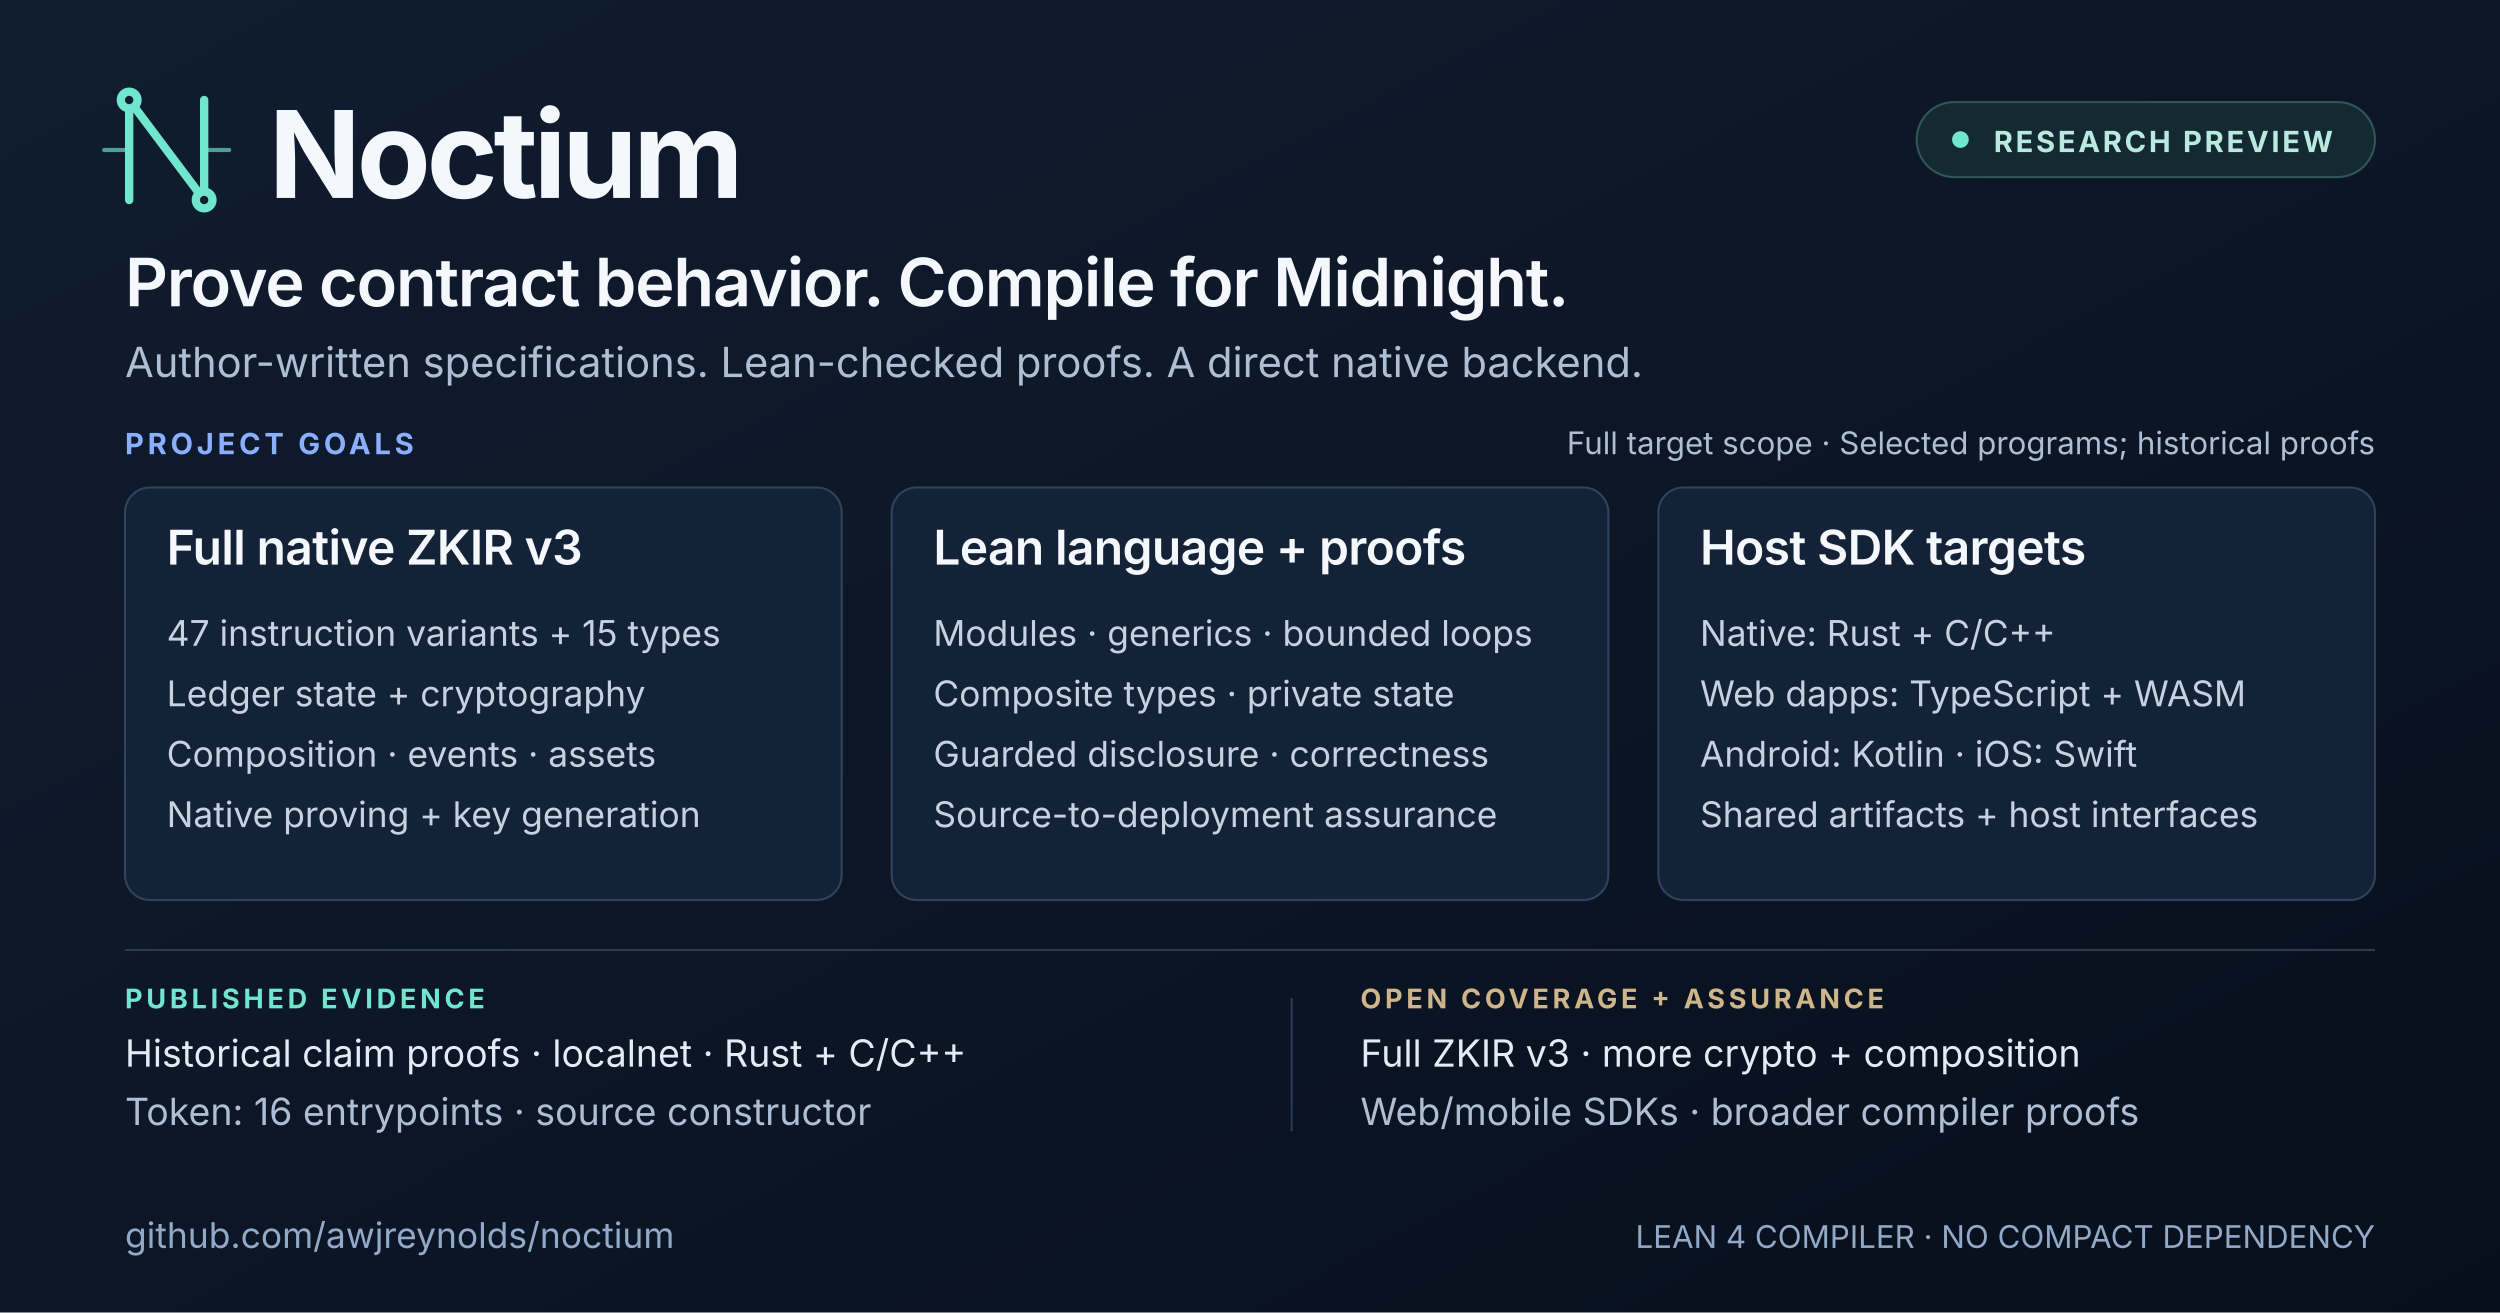
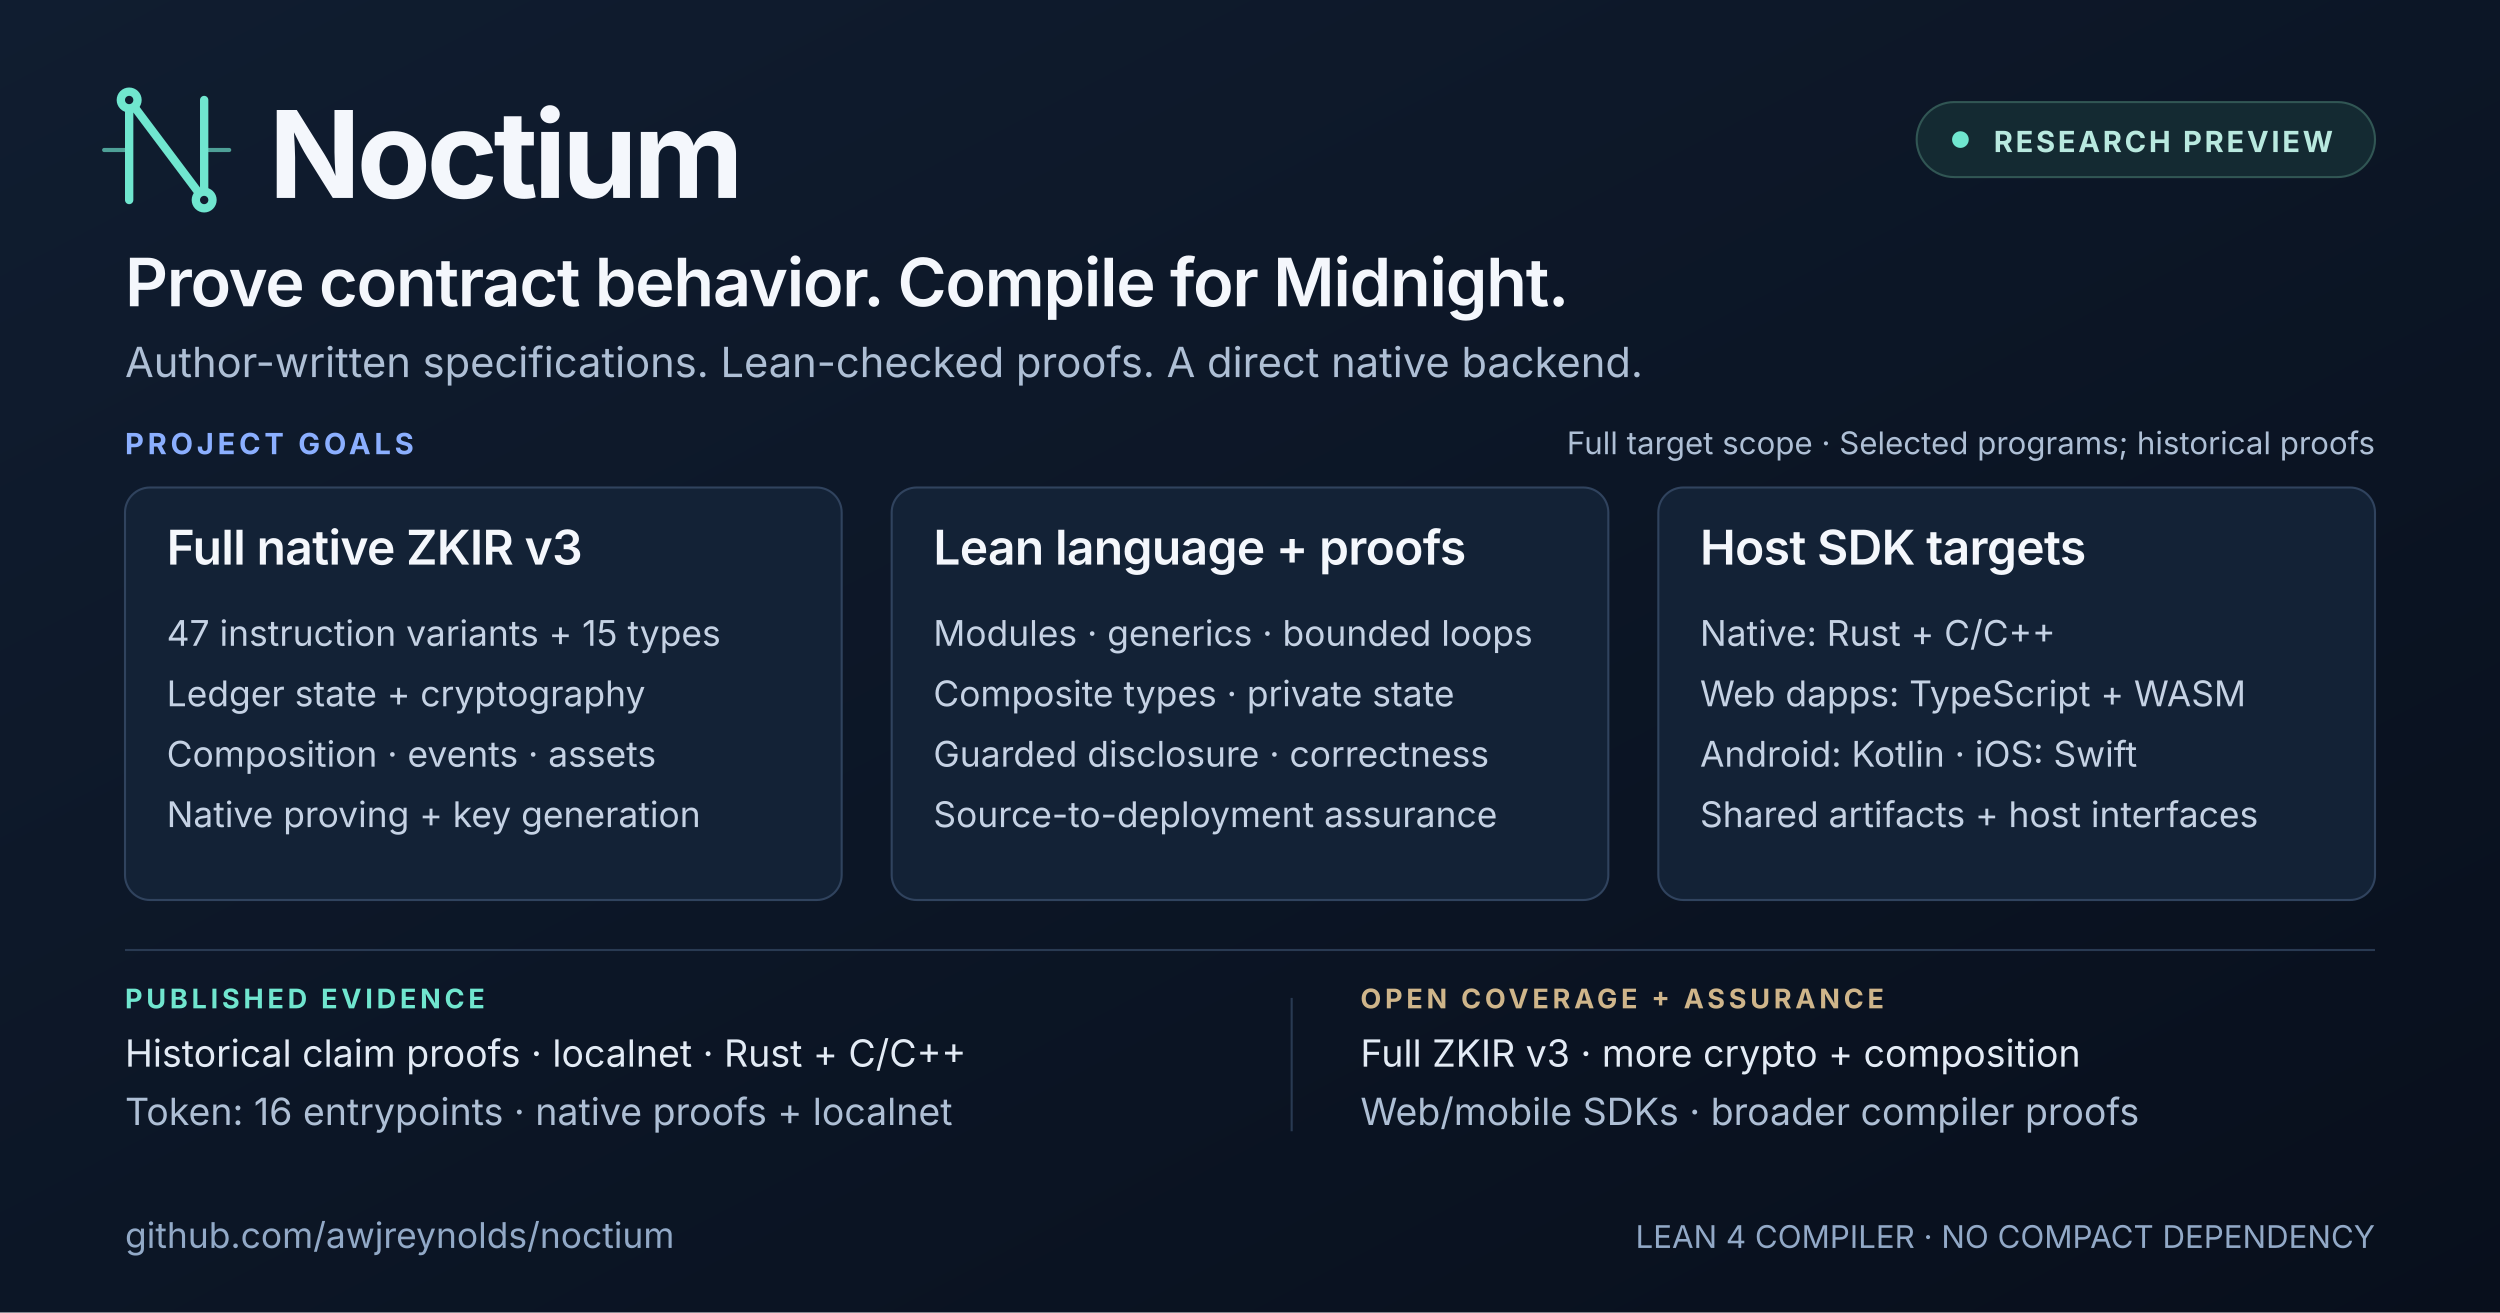
<svg xmlns="http://www.w3.org/2000/svg" width="1200" height="630" viewBox="0 0 1200 630" role="img" aria-labelledby="title description">
  <defs>
    <linearGradient id="background" x1="0" y1="0" x2="1" y2="1">
      <stop offset="0" stop-color="#101D30" />
      <stop offset="1" stop-color="#080F1C" />
    </linearGradient>
    <linearGradient id="accent" x1="0" y1="0" x2="1" y2="0">
      <stop offset="0" stop-color="#70E6CF" />
      <stop offset="1" stop-color="#8BAFFF" />
    </linearGradient>
  </defs>
  <rect width="1200" height="630" fill="url(#background)" />
  <path d="M0 2H1200" stroke="url(#accent)" stroke-width="4" />
  <g stroke="#70E6CF" stroke-width="4" fill="none" stroke-linecap="round" stroke-linejoin="round">
    <path d="M62 96V48L98 96V48" />
    <path d="M50 72H62M98 72H110" stroke-width="2" opacity="0.65" />
    <circle cx="62" cy="48" r="4" fill="#101D30" />
    <circle cx="98" cy="96" r="4" fill="#101D30" />
  </g>
  <g font-family="Inter, Arial, Helvetica, sans-serif">
    <text x="129" y="95" fill="#F4F7FC" font-size="58" font-weight="700" letter-spacing="-2">Noctium</text>
    <rect x="920" y="49" width="220" height="36" rx="18" fill="#142A32" stroke="#315654" />
    <circle cx="941" cy="67" r="4" fill="#70E6CF" />
    <text x="957" y="73" fill="#B9E9DF" font-size="14" font-weight="700" letter-spacing="1.3">RESEARCH PREVIEW</text>
    <text x="60" y="147" fill="#F4F7FC" font-size="32" font-weight="600" letter-spacing="-0.6">Prove contract behavior. Compile for Midnight.</text>
    <text x="60" y="181" fill="#AEBFD5" font-size="20">Author-written specifications. Lean-checked proofs. A direct native backend.</text>
    <text x="60" y="218" fill="#8BAFFF" font-size="14" font-weight="700" letter-spacing="1.8">PROJECT GOALS</text>
    <text x="1140" y="218" fill="#AEBFD5" font-size="15" text-anchor="end">Full target scope · Selected programs; historical proofs</text>
    <g fill="#132236" stroke="#30435E">
      <rect x="60" y="234" width="344" height="198" rx="12" />
      <rect x="428" y="234" width="344" height="198" rx="12" />
      <rect x="796" y="234" width="344" height="198" rx="12" />
    </g>
    <g fill="#F4F7FC" font-size="23" font-weight="600" letter-spacing="-0.3">
      <text x="80" y="271">Full native ZKIR v3</text>
      <text x="448" y="271">Lean language + proofs</text>
      <text x="816" y="271">Host SDK targets</text>
    </g>
    <g fill="#C5D2E4" font-size="17">
      <text x="80" y="310">47 instruction variants + 15 types</text>
      <text x="80" y="339">Ledger state + cryptography</text>
      <text x="80" y="368">Composition · events · assets</text>
      <text x="80" y="397">Native proving + key generation</text>
      <text x="448" y="310">Modules · generics · bounded loops</text>
      <text x="448" y="339">Composite types · private state</text>
      <text x="448" y="368">Guarded disclosure · correctness</text>
      <text x="448" y="397">Source-to-deployment assurance</text>
      <text x="816" y="310">Native: Rust + C/C++</text>
      <text x="816" y="339">Web dapps: TypeScript + WASM</text>
      <text x="816" y="368">Android: Kotlin · iOS: Swift</text>
      <text x="816" y="397">Shared artifacts + host interfaces</text>
    </g>
    <path d="M60 456H1140" stroke="#293A52" />
    <text x="60" y="484" fill="#70E6CF" font-size="13" font-weight="700" letter-spacing="1.8">PUBLISHED EVIDENCE</text>
    <text x="60" y="512" fill="#E3EBF5" font-size="18">Historical claim proofs · localnet · Rust + C/C++</text>
-     <text x="60" y="540" fill="#AEBFD5" font-size="18">Token: 16 entrypoints · source constructor</text>
+     <text x="60" y="540" fill="#AEBFD5" font-size="18">Token: 16 entrypoints · native proofs + localnet</text>
    <path d="M620 479V543" stroke="#293A52" />
    <text x="653" y="484" fill="#CFB58A" font-size="13" font-weight="700" letter-spacing="1.8">OPEN COVERAGE + ASSURANCE</text>
    <text x="653" y="512" fill="#E3EBF5" font-size="18">Full ZKIR v3 · more crypto + composition</text>
    <text x="653" y="540" fill="#AEBFD5" font-size="18">Web/mobile SDKs · broader compiler proofs</text>
    <text x="60" y="599" fill="#92A9C7" font-size="17">github.com/awjreynolds/noctium</text>
    <text x="1140" y="599" fill="#92A9C7" font-size="15" text-anchor="end">LEAN 4 COMPILER · NO COMPACT DEPENDENCY</text>
  </g>
</svg>
